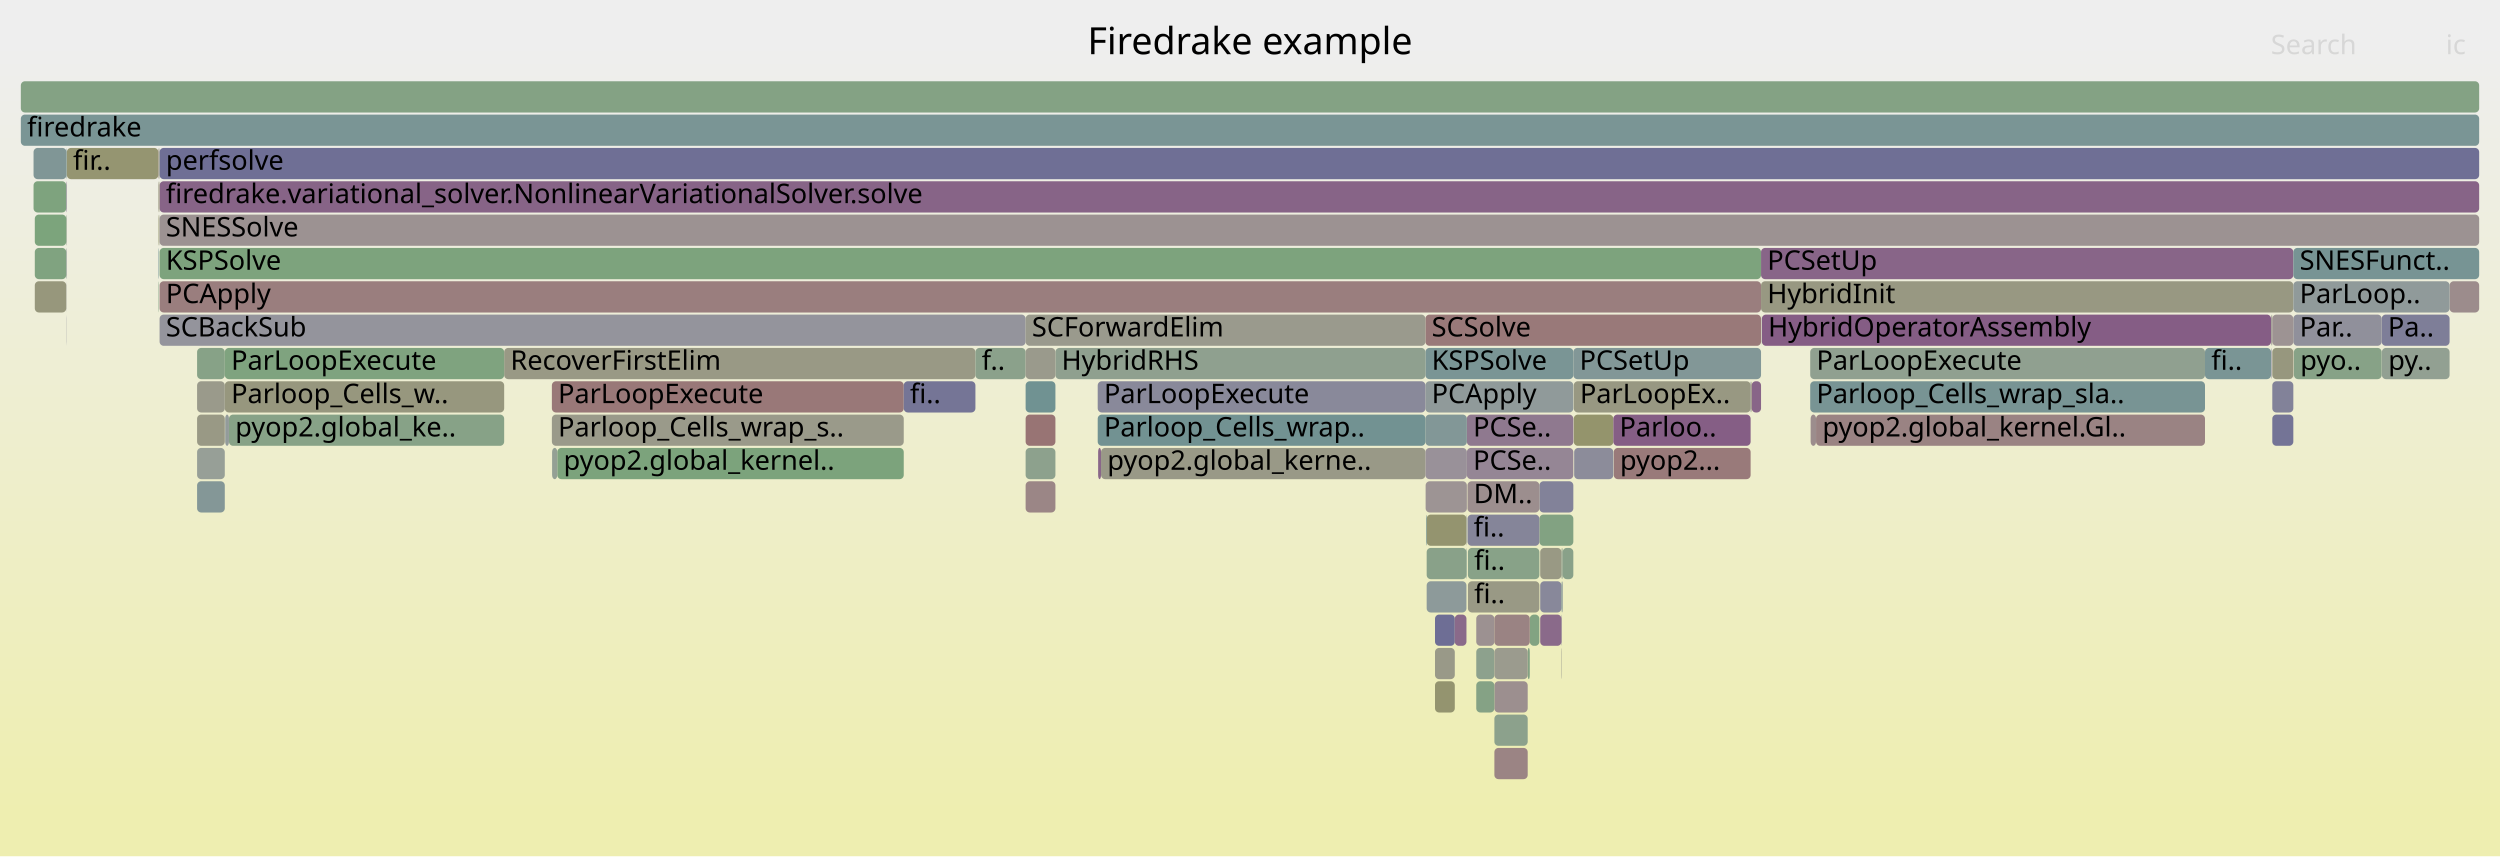
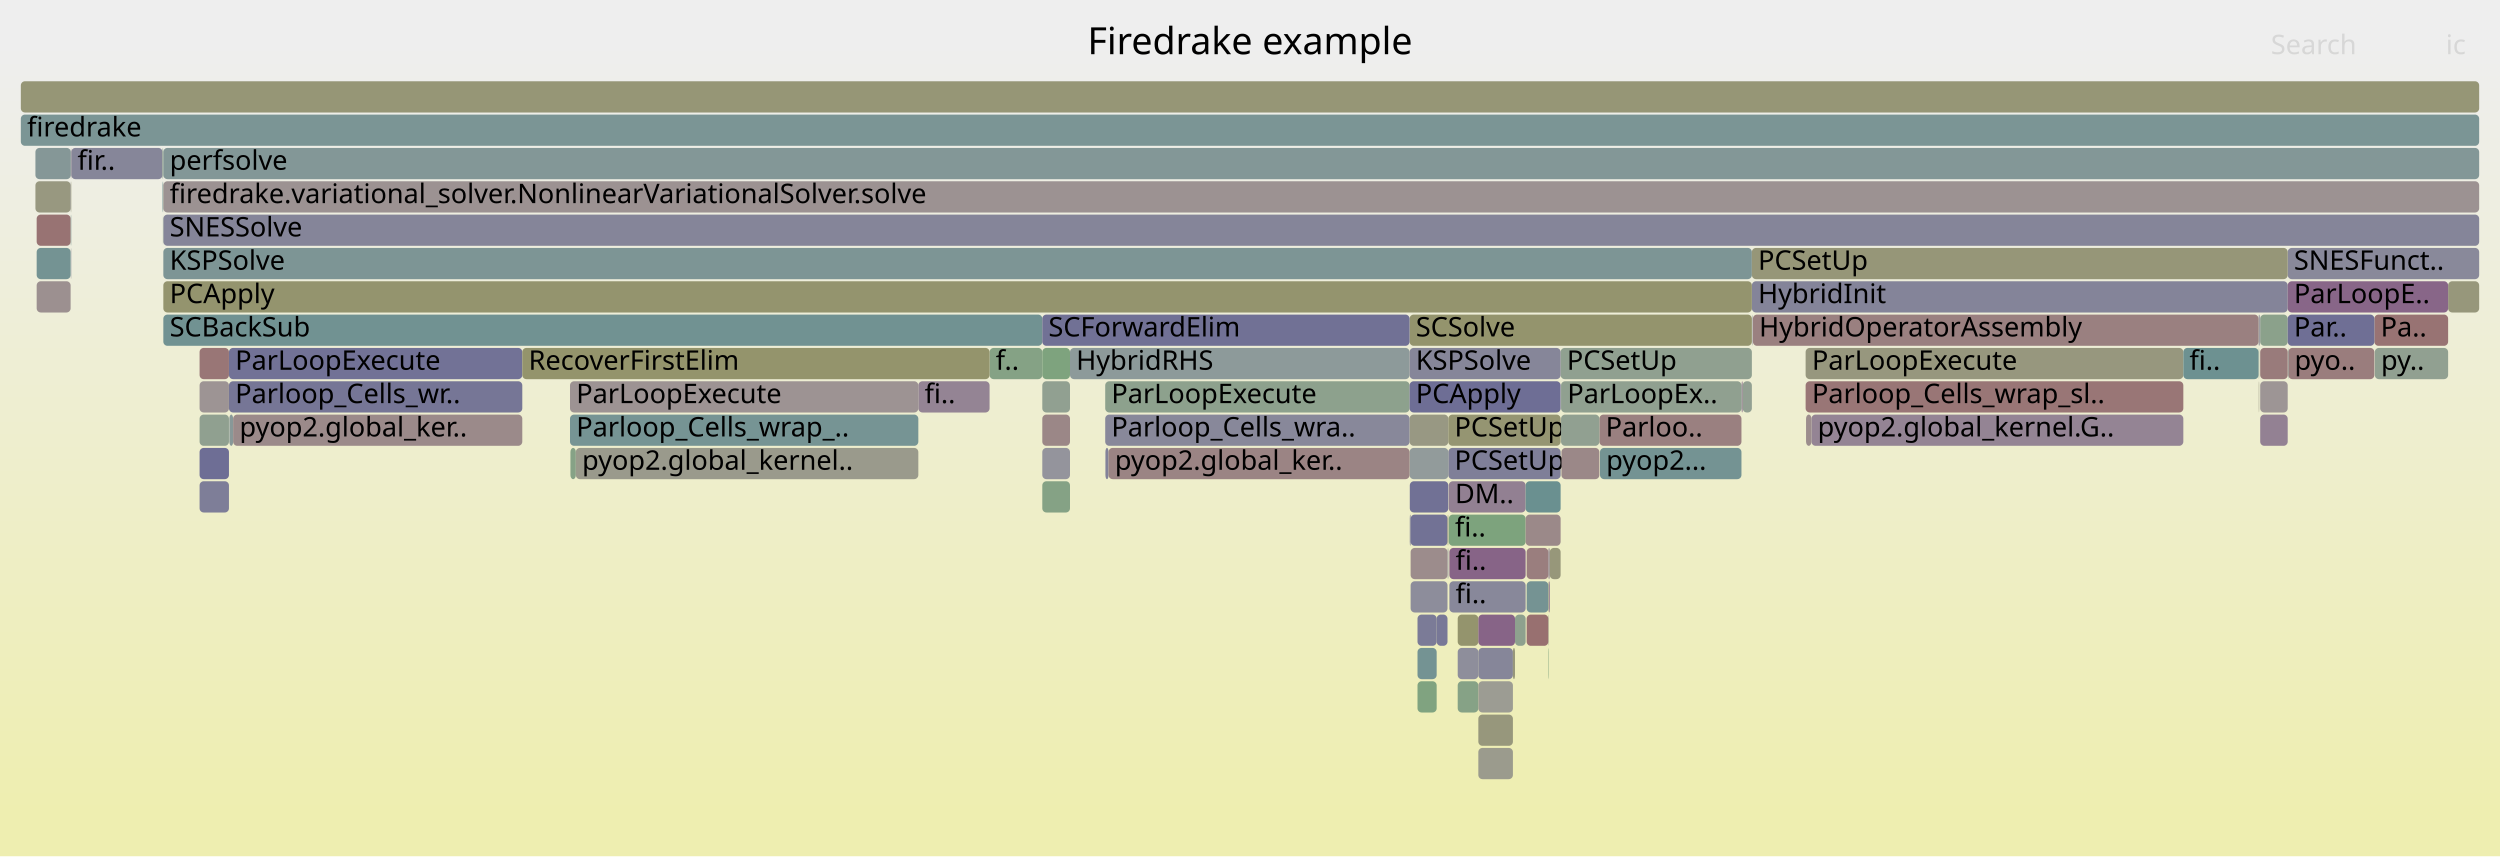
<svg xmlns="http://www.w3.org/2000/svg" version="1.1" width="1200" height="411" viewBox="0 0 1200 411">
  <defs>
    <linearGradient id="background" y1="0" y2="1" x1="0" x2="0">
      <stop stop-color="#eeeeee" offset="5%" />
      <stop stop-color="#eeeeb0" offset="95%" />
    </linearGradient>
  </defs>
  <style type="text/css">
	text { font-family:Verdana; font-size:13px; fill:rgb(0,0,0); }
	#search, #ignorecase { opacity:0.1; cursor:pointer; }
	#search:hover, #search.show, #ignorecase:hover, #ignorecase.show { opacity:1; }
	#subtitle { text-anchor:middle; font-color:rgb(160,160,160); }
	#title { text-anchor:middle; font-size:18px}
	#unzoom { cursor:pointer; }
	#frames &gt; *:hover { stroke:black; stroke-width:0.5; cursor:pointer; }
	.hide { display:none; }
	.parent { opacity:0.5; }
</style>
  <rect x="0.0" y="0" width="1200.0" height="411.0" fill="url(#background)" />
  <text id="title" x="600.00" y="26">Firedrake example</text>
  <text id="details" x="10.00" y="393"> </text>
  <text id="unzoom" x="10.00" y="26" class="hide">Reset Zoom</text>
  <text id="search" x="1090.00" y="26">Search</text>
  <text id="ignorecase" x="1174.00" y="26">ic</text>
  <text id="matched" x="1090.00" y="393"> </text>
  <g id="frames">
    <g>
-       <rect x="242.0" y="167" width="226.2" height="15.0" fill="rgb(152.821,152.821,132.902)" rx="2" ry="2" />
-       <text x="245.02" y="177.5">RecoverFirstElim</text>
-     </g>
-     <g>
-       <rect x="1143.2" y="151" width="32.6" height="15.0" fill="rgb(125.651,125.651,151.739)" rx="2" ry="2" />
-       <text x="1146.19" y="161.5">Pa..</text>
-     </g>
-     <g>
-       <rect x="94.6" y="199" width="13.3" height="15.0" fill="rgb(152.927,152.927,133.415)" rx="2" ry="2" />
-       <text x="97.61" y="209.5" />
-     </g>
-     <g>
-       <rect x="704.6" y="279" width="34.3" height="15.0" fill="rgb(152.85,152.85,133.04)" rx="2" ry="2" />
-       <text x="707.60" y="289.5">fi..</text>
-     </g>
-     <g>
-       <rect x="755.4" y="199" width="19.0" height="15.0" fill="rgb(147.773,147.773,108.437)" rx="2" ry="2" />
-       <text x="758.37" y="209.5" />
-     </g>
-     <g>
-       <rect x="704.1" y="199" width="51.1" height="15.0" fill="rgb(143.399,120.585,143.399)" rx="2" ry="2" />
-       <text x="707.10" y="209.5">PCSe..</text>
-     </g>
-     <g>
-       <rect x="76.0" y="103" width="0.2" height="15.0" fill="rgb(147.642,147.642,107.803)" rx="2" ry="2" />
-       <text x="79.03" y="113.5" />
-     </g>
-     <g>
-       <rect x="76.6" y="87" width="1113.4" height="15.0" fill="rgb(135.362,99.989,135.362)" rx="2" ry="2" />
-       <text x="79.62" y="97.5">firedrake.variational_solver.NonlinearVariationalSolver.solve</text>
-     </g>
-     <g>
-       <rect x="684.2" y="167" width="71.0" height="15.0" fill="rgb(122.193,148.717,148.717)" rx="2" ry="2" />
-       <text x="687.20" y="177.5">KSPSolve</text>
-     </g>
-     <g>
-       <rect x="16.7" y="119" width="15.1" height="15.0" fill="rgb(128.456,162.809,128.456)" rx="2" ry="2" />
-       <text x="19.67" y="129.5" />
-     </g>
-     <g>
-       <rect x="1090.2" y="151" width="0.2" height="15.0" fill="rgb(120.134,120.134,150.671)" rx="2" ry="2" />
-       <text x="1093.21" y="161.5" />
-     </g>
-     <g>
-       <rect x="528.5" y="215" width="155.7" height="15.0" fill="rgb(153.302,153.302,135.234)" rx="2" ry="2" />
-       <text x="531.51" y="225.5">pyop2.global_kerne..</text>
-     </g>
-     <g>
-       <rect x="749.7" y="279" width="0.4" height="15.0" fill="rgb(139.371,153.17,153.17)" rx="2" ry="2" />
-       <text x="752.73" y="289.5" />
-     </g>
-     <g>
-       <rect x="717.3" y="343" width="16.0" height="15.0" fill="rgb(140.421,160.862,140.421)" rx="2" ry="2" />
-       <text x="720.31" y="353.5" />
-     </g>
-     <g>
-       <rect x="76.0" y="135" width="0.2" height="15.0" fill="rgb(131.273,162.351,131.273)" rx="2" ry="2" />
-       <text x="79.03" y="145.5" />
-     </g>
-     <g>
-       <rect x="1175.8" y="135" width="14.2" height="15.0" fill="rgb(155.622,139.765,139.765)" rx="2" ry="2" />
-       <text x="1178.81" y="145.5" />
-     </g>
-     <g>
-       <rect x="733.3" y="311" width="1.0" height="15.0" fill="rgb(130.662,162.45,130.662)" rx="2" ry="2" />
-       <text x="736.33" y="321.5" />
-     </g>
-     <g>
-       <rect x="684.2" y="183" width="71.0" height="15.0" fill="rgb(143.875,154.338,154.338)" rx="2" ry="2" />
-       <text x="687.20" y="193.5">PCApply</text>
-     </g>
-     <g>
-       <rect x="871.7" y="199" width="186.7" height="15.0" fill="rgb(154.486,131.056,131.056)" rx="2" ry="2" />
-       <text x="874.74" y="209.5">pyop2.global_kernel.Gl..</text>
-     </g>
-     <g>
-       <rect x="76.6" y="71" width="1113.4" height="15.0" fill="rgb(111.317,111.317,148.965)" rx="2" ry="2" />
-       <text x="79.62" y="81.5">perfsolve</text>
-     </g>
-     <g>
-       <rect x="492.3" y="183" width="14.3" height="15.0" fill="rgb(111.511,145.947,145.947)" rx="2" ry="2" />
-       <text x="495.32" y="193.5" />
-     </g>
-     <g>
-       <rect x="264.9" y="199" width="168.9" height="15.0" fill="rgb(153.838,153.838,137.831)" rx="2" ry="2" />
-       <text x="267.88" y="209.5">Parloop_Cells_wrap_s..</text>
-     </g>
-     <g>
-       <rect x="684.8" y="247" width="19.1" height="15.0" fill="rgb(148.393,148.393,111.441)" rx="2" ry="2" />
-       <text x="687.78" y="257.5" />
-     </g>
-     <g>
-       <rect x="774.6" y="215" width="65.7" height="15.0" fill="rgb(153.243,121.532,121.532)" rx="2" ry="2" />
-       <text x="777.58" y="225.5">pyop2...</text>
-     </g>
-     <g>
-       <rect x="739.3" y="279" width="10.2" height="15.0" fill="rgb(136.36,136.36,153.812)" rx="2" ry="2" />
-       <text x="742.34" y="289.5" />
-     </g>
-     <g>
-       <rect x="703.9" y="247" width="0.2" height="15.0" fill="rgb(145.176,154.675,154.675)" rx="2" ry="2" />
-       <text x="706.92" y="257.5" />
-     </g>
-     <g>
-       <rect x="31.8" y="119" width="0.1" height="15.0" fill="rgb(149.758,149.758,118.058)" rx="2" ry="2" />
-       <text x="34.78" y="129.5" />
-     </g>
-     <g>
-       <rect x="738.9" y="247" width="16.3" height="15.0" fill="rgb(130.423,162.489,130.423)" rx="2" ry="2" />
-       <text x="741.87" y="257.5" />
-     </g>
-     <g>
-       <rect x="688.8" y="295" width="9.5" height="15.0" fill="rgb(110.071,110.071,148.723)" rx="2" ry="2" />
-       <text x="691.77" y="305.5" />
-     </g>
-     <g>
-       <rect x="845.6" y="151" width="0.1" height="15.0" fill="rgb(137.369,161.359,137.369)" rx="2" ry="2" />
-       <text x="848.57" y="161.5" />
-     </g>
-     <g>
-       <rect x="739.3" y="263" width="10.2" height="15.0" fill="rgb(152.735,152.735,132.485)" rx="2" ry="2" />
-       <text x="742.34" y="273.5" />
-     </g>
-     <g>
-       <rect x="506.6" y="167" width="177.6" height="15.0" fill="rgb(143.47,160.365,143.47)" rx="2" ry="2" />
-       <text x="509.56" y="177.5">HybridRHS</text>
-     </g>
-     <g>
-       <rect x="492.3" y="215" width="14.3" height="15.0" fill="rgb(141.027,160.763,141.027)" rx="2" ry="2" />
-       <text x="495.32" y="225.5" />
-     </g>
-     <g>
-       <rect x="688.8" y="327" width="9.5" height="15.0" fill="rgb(148.251,148.251,110.754)" rx="2" ry="2" />
-       <text x="691.77" y="337.5" />
-     </g>
-     <g>
-       <rect x="1090.7" y="183" width="10.1" height="15.0" fill="rgb(130.191,130.191,152.618)" rx="2" ry="2" />
-       <text x="1093.73" y="193.5" />
-     </g>
-     <g>
-       <rect x="698.3" y="295" width="5.6" height="15.0" fill="rgb(137.771,106.164,137.771)" rx="2" ry="2" />
-       <text x="701.29" y="305.5" />
-     </g>
-     <g>
-       <rect x="76.6" y="151" width="415.7" height="15.0" fill="rgb(148.024,148.024,156.069)" rx="2" ry="2" />
-       <text x="79.62" y="161.5">SCBackSub</text>
-     </g>
-     <g>
-       <rect x="845.3" y="119" width="255.5" height="15.0" fill="rgb(135.622,100.657,135.622)" rx="2" ry="2" />
-       <text x="848.30" y="129.5">PCSetUp</text>
-     </g>
-     <g>
-       <rect x="109.9" y="199" width="132.1" height="15.0" fill="rgb(135.347,161.688,135.347)" rx="2" ry="2" />
-       <text x="112.91" y="209.5">pyop2.global_ke..</text>
-     </g>
-     <g>
-       <rect x="107.9" y="183" width="134.1" height="15.0" fill="rgb(151.498,151.498,126.489)" rx="2" ry="2" />
-       <text x="110.95" y="193.5">Parloop_Cells_w..</text>
-     </g>
-     <g>
-       <rect x="31.8" y="135" width="0.1" height="15.0" fill="rgb(144.473,144.473,155.382)" rx="2" ry="2" />
-       <text x="34.78" y="145.5" />
-     </g>
-     <g>
-       <rect x="1090.2" y="167" width="0.2" height="15.0" fill="rgb(108.432,108.432,148.406)" rx="2" ry="2" />
-       <text x="1093.21" y="177.5" />
-     </g>
-     <g>
-       <rect x="76.2" y="71" width="0.3" height="15.0" fill="rgb(150.102,150.102,119.725)" rx="2" ry="2" />
-       <text x="79.18" y="81.5" />
-     </g>
-     <g>
-       <rect x="684.2" y="199" width="19.9" height="15.0" fill="rgb(129.997,150.74,150.74)" rx="2" ry="2" />
-       <text x="687.20" y="209.5" />
-     </g>
-     <g>
-       <rect x="1090.7" y="199" width="10.1" height="15.0" fill="rgb(116.128,116.128,149.896)" rx="2" ry="2" />
-       <text x="1093.73" y="209.5" />
-     </g>
-     <g>
-       <rect x="749.5" y="311" width="0.2" height="15.0" fill="rgb(154.775,154.775,142.37)" rx="2" ry="2" />
-       <text x="752.54" y="321.5" />
-     </g>
-     <g>
-       <rect x="749.5" y="279" width="0.2" height="15.0" fill="rgb(119.337,147.976,147.976)" rx="2" ry="2" />
-       <text x="752.54" y="289.5" />
-     </g>
-     <g>
-       <rect x="717.3" y="327" width="16.0" height="15.0" fill="rgb(156.084,143.312,143.312)" rx="2" ry="2" />
-       <text x="720.31" y="337.5" />
-     </g>
-     <g>
-       <rect x="94.6" y="183" width="13.3" height="15.0" fill="rgb(154.125,154.125,139.219)" rx="2" ry="2" />
-       <text x="97.61" y="193.5" />
-     </g>
-     <g>
-       <rect x="31.9" y="87" width="0.2" height="15.0" fill="rgb(141.09,114.668,141.09)" rx="2" ry="2" />
-       <text x="34.90" y="97.5" />
-     </g>
-     <g>
-       <rect x="76.5" y="71" width="0.1" height="15.0" fill="rgb(126.279,149.776,149.776)" rx="2" ry="2" />
-       <text x="79.48" y="81.5" />
-     </g>
-     <g>
-       <rect x="76.6" y="103" width="1113.4" height="15.0" fill="rgb(156.464,146.224,146.224)" rx="2" ry="2" />
-       <text x="79.62" y="113.5">SNESSolve</text>
-     </g>
-     <g>
-       <rect x="684.2" y="151" width="161.1" height="15.0" fill="rgb(153.218,121.336,121.336)" rx="2" ry="2" />
-       <text x="687.20" y="161.5">SCSolve</text>
-     </g>
-     <g>
-       <rect x="264.9" y="183" width="168.9" height="15.0" fill="rgb(153.038,119.956,119.956)" rx="2" ry="2" />
-       <text x="267.88" y="193.5">ParLoopExecute</text>
-     </g>
-     <g>
-       <rect x="76.6" y="119" width="768.7" height="15.0" fill="rgb(125.006,163.371,125.006)" rx="2" ry="2" />
-       <text x="79.62" y="129.5">KSPSolve</text>
-     </g>
-     <g>
-       <rect x="1090.7" y="167" width="10.1" height="15.0" fill="rgb(151.495,151.495,126.477)" rx="2" ry="2" />
-       <text x="1093.73" y="177.5" />
-     </g>
-     <g>
-       <rect x="1100.8" y="119" width="89.2" height="15.0" fill="rgb(119.083,147.91,147.91)" rx="2" ry="2" />
-       <text x="1103.83" y="129.5">SNESFunct..</text>
-     </g>
-     <g>
-       <rect x="708.6" y="311" width="8.7" height="15.0" fill="rgb(140.57,160.837,140.57)" rx="2" ry="2" />
-       <text x="711.57" y="321.5" />
-     </g>
-     <g>
-       <rect x="31.9" y="71" width="0.2" height="15.0" fill="rgb(111.734,146.005,146.005)" rx="2" ry="2" />
-       <text x="34.90" y="81.5" />
-     </g>
-     <g>
-       <rect x="1090.1" y="151" width="0.1" height="15.0" fill="rgb(141.308,115.226,141.308)" rx="2" ry="2" />
-       <text x="1093.09" y="161.5" />
-     </g>
-     <g>
-       <rect x="1100.8" y="151" width="42.4" height="15.0" fill="rgb(143.656,143.656,155.224)" rx="2" ry="2" />
-       <text x="1103.83" y="161.5">Par..</text>
-     </g>
-     <g>
-       <rect x="76.0" y="71" width="0.2" height="15.0" fill="rgb(154.874,134.032,134.032)" rx="2" ry="2" />
-       <text x="79.03" y="81.5" />
-     </g>
-     <g>
-       <rect x="708.6" y="295" width="8.7" height="15.0" fill="rgb(156.252,144.6,144.6)" rx="2" ry="2" />
-       <text x="711.57" y="305.5" />
-     </g>
-     <g>
-       <rect x="31.8" y="103" width="0.1" height="15.0" fill="rgb(155.702,140.382,140.382)" rx="2" ry="2" />
-       <text x="34.78" y="113.5" />
-     </g>
-     <g>
-       <rect x="1101.0" y="167" width="0.1" height="15.0" fill="rgb(151.387,151.387,125.95)" rx="2" ry="2" />
-       <text x="1103.97" y="177.5" />
-     </g>
-     <g>
-       <rect x="755.6" y="215" width="18.8" height="15.0" fill="rgb(139.674,139.674,154.453)" rx="2" ry="2" />
-       <text x="758.58" y="225.5" />
-     </g>
-     <g>
-       <rect x="492.3" y="199" width="14.3" height="15.0" fill="rgb(152.497,115.808,115.808)" rx="2" ry="2" />
-       <text x="495.32" y="209.5" />
-     </g>
-     <g>
-       <rect x="76.0" y="119" width="0.2" height="15.0" fill="rgb(104.175,144.045,144.045)" rx="2" ry="2" />
-       <text x="79.03" y="129.5" />
-     </g>
-     <g>
-       <rect x="717.3" y="311" width="16.0" height="15.0" fill="rgb(154.778,154.778,142.387)" rx="2" ry="2" />
-       <text x="720.31" y="321.5" />
-     </g>
-     <g>
-       <rect x="1101.1" y="167" width="42.1" height="15.0" fill="rgb(134.847,161.769,134.847)" rx="2" ry="2" />
-       <text x="1104.10" y="177.5">pyo..</text>
-     </g>
-     <g>
-       <rect x="468.2" y="167" width="24.1" height="15.0" fill="rgb(138.525,161.17,138.525)" rx="2" ry="2" />
-       <text x="471.23" y="177.5">f..</text>
-     </g>
-     <g>
-       <rect x="684.5" y="247" width="0.3" height="15.0" fill="rgb(111.679,145.991,145.991)" rx="2" ry="2" />
-       <text x="687.46" y="257.5" />
-     </g>
-     <g>
-       <rect x="738.9" y="231" width="16.3" height="15.0" fill="rgb(130.118,130.118,152.604)" rx="2" ry="2" />
-       <text x="741.87" y="241.5" />
-     </g>
-     <g>
-       <rect x="16.1" y="71" width="15.8" height="15.0" fill="rgb(128.035,150.231,150.231)" rx="2" ry="2" />
-       <text x="19.06" y="81.5" />
-     </g>
-     <g>
-       <rect x="433.8" y="183" width="34.4" height="15.0" fill="rgb(116.544,116.544,149.976)" rx="2" ry="2" />
-       <text x="436.78" y="193.5">fi..</text>
-     </g>
-     <g>
-       <rect x="94.6" y="167" width="13.3" height="15.0" fill="rgb(135.319,161.692,135.319)" rx="2" ry="2" />
-       <text x="97.61" y="177.5" />
-     </g>
-     <g>
-       <rect x="840.3" y="183" width="0.2" height="15.0" fill="rgb(109.943,109.943,148.699)" rx="2" ry="2" />
-       <text x="843.31" y="193.5" />
-     </g>
-     <g>
-       <rect x="31.8" y="87" width="0.1" height="15.0" fill="rgb(115.659,115.659,149.805)" rx="2" ry="2" />
-       <text x="34.78" y="97.5" />
-     </g>
-     <g>
-       <rect x="750.1" y="263" width="5.1" height="15.0" fill="rgb(136.584,161.486,136.584)" rx="2" ry="2" />
-       <text x="753.09" y="273.5" />
-     </g>
-     <g>
-       <rect x="16.1" y="87" width="15.7" height="15.0" fill="rgb(126.267,163.166,126.267)" rx="2" ry="2" />
-       <text x="19.06" y="97.5" />
-     </g>
-     <g>
-       <rect x="1058.4" y="167" width="31.7" height="15.0" fill="rgb(122.286,148.741,148.741)" rx="2" ry="2" />
-       <text x="1061.44" y="177.5">fi..</text>
-     </g>
-     <g>
-       <rect x="869.1" y="199" width="2.6" height="15.0" fill="rgb(155.801,141.142,141.142)" rx="2" ry="2" />
-       <text x="872.11" y="209.5" />
-     </g>
-     <g>
-       <rect x="107.9" y="167" width="134.1" height="15.0" fill="rgb(126.987,163.049,126.987)" rx="2" ry="2" />
-       <text x="110.95" y="177.5">ParLoopExecute</text>
-     </g>
-     <g>
-       <rect x="526.9" y="183" width="157.3" height="15.0" fill="rgb(137.291,137.291,153.992)" rx="2" ry="2" />
-       <text x="529.91" y="193.5">ParLoopExecute</text>
-     </g>
-     <g>
-       <rect x="684.2" y="215" width="19.9" height="15.0" fill="rgb(152.734,144.507,152.734)" rx="2" ry="2" />
-       <text x="687.20" y="225.5" />
-     </g>
-     <g>
-       <rect x="94.6" y="215" width="13.3" height="15.0" fill="rgb(151.083,159.126,151.083)" rx="2" ry="2" />
-       <text x="97.61" y="225.5" />
-     </g>
-     <g>
-       <rect x="704.4" y="247" width="34.5" height="15.0" fill="rgb(132.777,132.777,153.118)" rx="2" ry="2" />
-       <text x="707.36" y="257.5">fi..</text>
-     </g>
-     <g>
-       <rect x="774.4" y="199" width="65.9" height="15.0" fill="rgb(132.927,93.751,132.927)" rx="2" ry="2" />
-       <text x="777.36" y="209.5">Parloo..</text>
-     </g>
-     <g>
-       <rect x="492.3" y="151" width="191.9" height="15.0" fill="rgb(154.454,154.454,140.814)" rx="2" ry="2" />
-       <text x="495.32" y="161.5">SCForwardElim</text>
-     </g>
-     <g>
-       <rect x="267.5" y="215" width="166.3" height="15.0" fill="rgb(124.329,163.481,124.329)" rx="2" ry="2" />
-       <text x="270.51" y="225.5">pyop2.global_kernel..</text>
-     </g>
-     <g>
-       <rect x="31.8" y="151" width="0.1" height="15.0" fill="rgb(141.261,141.261,154.76)" rx="2" ry="2" />
-       <text x="34.78" y="161.5" />
-     </g>
-     <g>
-       <rect x="755.2" y="167" width="90.1" height="15.0" fill="rgb(130.181,150.788,150.788)" rx="2" ry="2" />
-       <text x="758.20" y="177.5">PCSetUp</text>
-     </g>
-     <g>
-       <rect x="16.7" y="135" width="15.1" height="15.0" fill="rgb(151.035,151.035,124.248)" rx="2" ry="2" />
-       <text x="19.67" y="145.5" />
-     </g>
-     <g>
-       <rect x="32.1" y="71" width="43.9" height="15.0" fill="rgb(148.751,148.751,113.179)" rx="2" ry="2" />
-       <text x="35.07" y="81.5">fir..</text>
-     </g>
-     <g>
-       <rect x="265.0" y="215" width="2.5" height="15.0" fill="rgb(147.913,159.642,147.913)" rx="2" ry="2" />
-       <text x="268.04" y="225.5" />
-     </g>
-     <g>
-       <rect x="734.3" y="295" width="4.6" height="15.0" fill="rgb(130.232,162.52,130.232)" rx="2" ry="2" />
-       <text x="737.29" y="305.5" />
-     </g>
-     <g>
-       <rect x="704.1" y="215" width="51.1" height="15.0" fill="rgb(148.688,134.137,148.688)" rx="2" ry="2" />
-       <text x="707.10" y="225.5">PCSe..</text>
-     </g>
-     <g>
-       <rect x="749.5" y="295" width="0.2" height="15.0" fill="rgb(125.651,125.651,151.739)" rx="2" ry="2" />
-       <text x="752.54" y="305.5" />
-     </g>
-     <g>
-       <rect x="704.4" y="231" width="34.5" height="15.0" fill="rgb(155.958,142.344,142.344)" rx="2" ry="2" />
-       <text x="707.36" y="241.5">DM..</text>
-     </g>
-     <g>
-       <rect x="688.8" y="311" width="9.5" height="15.0" fill="rgb(153.478,153.478,136.087)" rx="2" ry="2" />
-       <text x="691.77" y="321.5" />
-     </g>
-     <g>
-       <rect x="708.6" y="327" width="8.7" height="15.0" fill="rgb(133.17,162.042,133.17)" rx="2" ry="2" />
-       <text x="711.57" y="337.5" />
-     </g>
-     <g>
-       <rect x="76.3" y="103" width="0.2" height="15.0" fill="rgb(153.532,153.532,136.345)" rx="2" ry="2" />
-       <text x="79.33" y="113.5" />
-     </g>
-     <g>
-       <rect x="527.1" y="215" width="1.4" height="15.0" fill="rgb(136.659,103.314,136.659)" rx="2" ry="2" />
-       <text x="530.07" y="225.5" />
-     </g>
-     <g>
-       <rect x="76.6" y="135" width="768.7" height="15.0" fill="rgb(153.79,125.726,125.726)" rx="2" ry="2" />
-       <text x="79.62" y="145.5">PCApply</text>
-     </g>
-     <g>
-       <rect x="703.9" y="263" width="0.2" height="15.0" fill="rgb(108.199,145.089,145.089)" rx="2" ry="2" />
-       <text x="706.92" y="273.5" />
-     </g>
-     <g>
-       <rect x="845.3" y="135" width="255.5" height="15.0" fill="rgb(152.203,152.203,129.907)" rx="2" ry="2" />
-       <text x="848.30" y="145.5">HybridInit</text>
-     </g>
-     <g>
-       <rect x="16.7" y="103" width="15.1" height="15.0" fill="rgb(124.186,163.505,124.186)" rx="2" ry="2" />
-       <text x="19.67" y="113.5" />
-     </g>
-     <g>
-       <rect x="755.4" y="183" width="84.9" height="15.0" fill="rgb(152.253,152.253,130.148)" rx="2" ry="2" />
-       <text x="758.37" y="193.5">ParLoopEx..</text>
-     </g>
-     <g>
-       <rect x="94.6" y="231" width="13.3" height="15.0" fill="rgb(132.4,151.363,151.363)" rx="2" ry="2" />
-       <text x="97.61" y="241.5" />
-     </g>
-     <g>
-       <rect x="717.3" y="359" width="16.0" height="15.0" fill="rgb(154.636,132.206,132.206)" rx="2" ry="2" />
-       <text x="720.31" y="369.5" />
-     </g>
-     <g>
-       <rect x="76.3" y="87" width="0.2" height="15.0" fill="rgb(148.973,148.973,114.256)" rx="2" ry="2" />
-       <text x="79.33" y="97.5" />
-     </g>
-     <g>
-       <rect x="10.0" y="55" width="1180.0" height="15.0" fill="rgb(121.742,148.6,148.6)" rx="2" ry="2" />
+       <rect x="1084.2" y="183" width="0.2" height="15.0" fill="rgb(152.43,152.43,131.009)" rx="2" ry="2" />
+       <text x="1087.23" y="193.5" />
+     </g>
+     <g>
+       <rect x="78.4" y="71" width="1111.6" height="15.0" fill="rgb(131.198,151.051,151.051)" rx="2" ry="2" />
+       <text x="81.44" y="81.5">perfsolve</text>
+     </g>
+     <g>
+       <rect x="869.5" y="199" width="178.5" height="15.0" fill="rgb(147.943,132.228,147.943)" rx="2" ry="2" />
+       <text x="872.46" y="209.5">pyop2.global_kernel.G..</text>
+     </g>
+     <g>
+       <rect x="78.3" y="71" width="0.1" height="15.0" fill="rgb(142.059,160.595,142.059)" rx="2" ry="2" />
+       <text x="81.32" y="81.5" />
+     </g>
+     <g>
+       <rect x="440.8" y="183" width="34.2" height="15.0" fill="rgb(147.671,131.532,147.671)" rx="2" ry="2" />
+       <text x="443.80" y="193.5">fi..</text>
+     </g>
+     <g>
+       <rect x="677.1" y="263" width="17.7" height="15.0" fill="rgb(155.624,139.788,139.788)" rx="2" ry="2" />
+       <text x="680.10" y="273.5" />
+     </g>
+     <g>
+       <rect x="1098.4" y="167" width="41.3" height="15.0" fill="rgb(153.646,124.62,124.62)" rx="2" ry="2" />
+       <text x="1101.36" y="177.5">pyo..</text>
+     </g>
+     <g>
+       <rect x="695.4" y="247" width="36.9" height="15.0" fill="rgb(125.395,163.308,125.395)" rx="2" ry="2" />
+       <text x="698.39" y="257.5">fi..</text>
+     </g>
+     <g>
+       <rect x="699.7" y="327" width="9.9" height="15.0" fill="rgb(133.916,161.921,133.916)" rx="2" ry="2" />
+       <text x="702.75" y="337.5" />
+     </g>
+     <g>
+       <rect x="530.5" y="183" width="146.1" height="15.0" fill="rgb(141.014,160.765,141.014)" rx="2" ry="2" />
+       <text x="533.46" y="193.5">ParLoopExecute</text>
+     </g>
+     <g>
+       <rect x="695.2" y="215" width="53.9" height="15.0" fill="rgb(126.85,126.85,151.971)" rx="2" ry="2" />
+       <text x="698.16" y="225.5">PCSetUp</text>
+     </g>
+     <g>
+       <rect x="676.6" y="151" width="164.3" height="15.0" fill="rgb(147.971,147.971,109.396)" rx="2" ry="2" />
+       <text x="679.60" y="161.5">SCSolve</text>
+     </g>
+     <g>
+       <rect x="34.2" y="71" width="43.8" height="15.0" fill="rgb(133.71,133.71,153.299)" rx="2" ry="2" />
+       <text x="37.20" y="81.5">fir..</text>
+     </g>
+     <g>
+       <rect x="866.7" y="183" width="181.3" height="15.0" fill="rgb(152.841,118.445,118.445)" rx="2" ry="2" />
+       <text x="869.74" y="193.5">Parloop_Cells_wrap_sl..</text>
+     </g>
+     <g>
+       <rect x="530.6" y="215" width="1.5" height="15.0" fill="rgb(129.605,129.605,152.504)" rx="2" ry="2" />
+       <text x="533.62" y="225.5" />
+     </g>
+     <g>
+       <rect x="841.2" y="151" width="0.2" height="15.0" fill="rgb(133.685,133.685,153.294)" rx="2" ry="2" />
+       <text x="844.23" y="161.5" />
+     </g>
+     <g>
+       <rect x="78.4" y="103" width="1111.6" height="15.0" fill="rgb(133.192,133.192,153.198)" rx="2" ry="2" />
+       <text x="81.44" y="113.5">SNESSolve</text>
+     </g>
+     <g>
+       <rect x="732.8" y="295" width="10.4" height="15.0" fill="rgb(152.024,112.184,112.184)" rx="2" ry="2" />
+       <text x="735.80" y="305.5" />
+     </g>
+     <g>
+       <rect x="1084.1" y="151" width="0.1" height="15.0" fill="rgb(133.542,161.982,133.542)" rx="2" ry="2" />
+       <text x="1087.10" y="161.5" />
+     </g>
+     <g>
+       <rect x="709.6" y="343" width="16.6" height="15.0" fill="rgb(151.034,151.034,124.239)" rx="2" ry="2" />
+       <text x="712.61" y="353.5" />
+     </g>
+     <g>
+       <rect x="273.8" y="215" width="2.6" height="15.0" fill="rgb(134.087,161.893,134.087)" rx="2" ry="2" />
+       <text x="276.77" y="225.5" />
+     </g>
+     <g>
+       <rect x="676.7" y="247" width="0.4" height="15.0" fill="rgb(124.105,124.105,151.44)" rx="2" ry="2" />
+       <text x="679.73" y="257.5" />
+     </g>
+     <g>
+       <rect x="513.6" y="167" width="163.0" height="15.0" fill="rgb(140.832,153.549,153.549)" rx="2" ry="2" />
+       <text x="516.58" y="177.5">HybridRHS</text>
+     </g>
+     <g>
+       <rect x="709.6" y="311" width="16.6" height="15.0" fill="rgb(133.908,133.908,153.337)" rx="2" ry="2" />
+       <text x="712.61" y="321.5" />
+     </g>
+     <g>
+       <rect x="1084.9" y="151" width="13.2" height="15.0" fill="rgb(138.802,161.125,138.802)" rx="2" ry="2" />
+       <text x="1087.89" y="161.5" />
+     </g>
+     <g>
+       <rect x="475.0" y="167" width="25.3" height="15.0" fill="rgb(133.334,162.015,133.334)" rx="2" ry="2" />
+       <text x="477.95" y="177.5">f..</text>
+     </g>
+     <g>
+       <rect x="95.8" y="231" width="14.1" height="15.0" fill="rgb(125.748,125.748,151.758)" rx="2" ry="2" />
+       <text x="98.77" y="241.5" />
+     </g>
+     <g>
+       <rect x="676.6" y="183" width="72.5" height="15.0" fill="rgb(109.952,109.952,148.7)" rx="2" ry="2" />
+       <text x="679.60" y="193.5">PCApply</text>
+     </g>
+     <g>
+       <rect x="726.2" y="311" width="1.0" height="15.0" fill="rgb(150.641,150.641,122.338)" rx="2" ry="2" />
+       <text x="729.22" y="321.5" />
+     </g>
+     <g>
+       <rect x="1084.2" y="151" width="0.2" height="15.0" fill="rgb(122.424,122.424,151.114)" rx="2" ry="2" />
+       <text x="1087.23" y="161.5" />
+     </g>
+     <g>
+       <rect x="677.1" y="247" width="17.7" height="15.0" fill="rgb(113.726,113.726,149.431)" rx="2" ry="2" />
+       <text x="680.10" y="257.5" />
+     </g>
+     <g>
+       <rect x="109.9" y="167" width="140.8" height="15.0" fill="rgb(114.349,114.349,149.551)" rx="2" ry="2" />
+       <text x="112.90" y="177.5">ParLoopExecute</text>
+     </g>
+     <g>
+       <rect x="695.7" y="263" width="36.6" height="15.0" fill="rgb(135.301,99.835,135.301)" rx="2" ry="2" />
+       <text x="698.67" y="273.5">fi..</text>
+     </g>
+     <g>
+       <rect x="749.3" y="183" width="86.6" height="15.0" fill="rgb(143.846,160.304,143.846)" rx="2" ry="2" />
+       <text x="752.32" y="193.5">ParLoopEx..</text>
+     </g>
+     <g>
+       <rect x="694.8" y="247" width="0.1" height="15.0" fill="rgb(147.606,147.606,107.627)" rx="2" ry="2" />
+       <text x="697.82" y="257.5" />
+     </g>
+     <g>
+       <rect x="1084.9" y="199" width="13.2" height="15.0" fill="rgb(146.618,128.835,146.618)" rx="2" ry="2" />
+       <text x="1087.89" y="209.5" />
+     </g>
+     <g>
+       <rect x="17.6" y="103" width="16.3" height="15.0" fill="rgb(152.422,115.238,115.238)" rx="2" ry="2" />
+       <text x="20.57" y="113.5" />
+     </g>
+     <g>
+       <rect x="1098.2" y="167" width="0.2" height="15.0" fill="rgb(126.084,149.726,149.726)" rx="2" ry="2" />
+       <text x="1101.23" y="177.5" />
+     </g>
+     <g>
+       <rect x="677.1" y="279" width="17.7" height="15.0" fill="rgb(141.162,141.162,154.741)" rx="2" ry="2" />
+       <text x="680.10" y="289.5" />
+     </g>
+     <g>
+       <rect x="767.7" y="199" width="68.2" height="15.0" fill="rgb(154.071,127.88,127.88)" rx="2" ry="2" />
+       <text x="770.71" y="209.5">Parloo..</text>
+     </g>
+     <g>
+       <rect x="273.6" y="199" width="167.2" height="15.0" fill="rgb(117.535,147.509,147.509)" rx="2" ry="2" />
+       <text x="276.61" y="209.5">Parloop_Cells_wrap_..</text>
+     </g>
+     <g>
+       <rect x="95.8" y="199" width="14.1" height="15.0" fill="rgb(144.339,160.224,144.339)" rx="2" ry="2" />
+       <text x="98.77" y="209.5" />
+     </g>
+     <g>
+       <rect x="676.7" y="231" width="18.5" height="15.0" fill="rgb(112.623,112.623,149.217)" rx="2" ry="2" />
+       <text x="679.73" y="241.5" />
+     </g>
+     <g>
+       <rect x="749.1" y="167" width="91.8" height="15.0" fill="rgb(143.623,160.341,143.623)" rx="2" ry="2" />
+       <text x="752.10" y="177.5">PCSetUp</text>
+     </g>
+     <g>
+       <rect x="34.0" y="71" width="0.2" height="15.0" fill="rgb(156.036,142.946,142.946)" rx="2" ry="2" />
+       <text x="37.02" y="81.5" />
+     </g>
+     <g>
+       <rect x="95.8" y="167" width="14.1" height="15.0" fill="rgb(152.845,118.481,118.481)" rx="2" ry="2" />
+       <text x="98.77" y="177.5" />
+     </g>
+     <g>
+       <rect x="10.0" y="39" width="1180.0" height="15.0" fill="rgb(149.736,149.736,117.953)" rx="2" ry="2" />
+       <text x="13.00" y="49.5" />
+     </g>
+     <g>
+       <rect x="676.6" y="215" width="18.6" height="15.0" fill="rgb(146.423,154.999,154.999)" rx="2" ry="2" />
+       <text x="679.60" y="225.5" />
+     </g>
+     <g>
+       <rect x="1084.2" y="167" width="0.2" height="15.0" fill="rgb(138.197,161.224,138.197)" rx="2" ry="2" />
+       <text x="1087.23" y="177.5" />
+     </g>
+     <g>
+       <rect x="840.9" y="135" width="257.2" height="15.0" fill="rgb(132.12,132.12,152.991)" rx="2" ry="2" />
+       <text x="843.87" y="145.5">HybridInit</text>
+     </g>
+     <g>
+       <rect x="34.0" y="119" width="0.2" height="15.0" fill="rgb(141.985,141.985,154.9)" rx="2" ry="2" />
+       <text x="37.02" y="129.5" />
+     </g>
+     <g>
+       <rect x="17.0" y="87" width="16.9" height="15.0" fill="rgb(151.764,151.764,127.779)" rx="2" ry="2" />
+       <text x="19.98" y="97.5" />
+     </g>
+     <g>
+       <rect x="694.9" y="247" width="0.3" height="15.0" fill="rgb(150.267,150.267,120.526)" rx="2" ry="2" />
+       <text x="697.95" y="257.5" />
+     </g>
+     <g>
+       <rect x="1139.7" y="151" width="35.4" height="15.0" fill="rgb(152.326,114.501,114.501)" rx="2" ry="2" />
+       <text x="1142.71" y="161.5">Pa..</text>
+     </g>
+     <g>
+       <rect x="743.2" y="311" width="0.2" height="15.0" fill="rgb(125.787,163.244,125.787)" rx="2" ry="2" />
+       <text x="746.20" y="321.5" />
+     </g>
+     <g>
+       <rect x="1098.1" y="119" width="91.9" height="15.0" fill="rgb(136.611,136.611,153.86)" rx="2" ry="2" />
+       <text x="1101.08" y="129.5">SNESFunct..</text>
+     </g>
+     <g>
+       <rect x="866.7" y="167" width="181.3" height="15.0" fill="rgb(151.449,151.449,126.251)" rx="2" ry="2" />
+       <text x="869.74" y="177.5">ParLoopExecute</text>
+     </g>
+     <g>
+       <rect x="95.8" y="215" width="14.1" height="15.0" fill="rgb(110.229,110.229,148.754)" rx="2" ry="2" />
+       <text x="98.77" y="225.5" />
+     </g>
+     <g>
+       <rect x="78.4" y="135" width="762.5" height="15.0" fill="rgb(148.017,148.017,109.621)" rx="2" ry="2" />
+       <text x="81.44" y="145.5">PCApply</text>
+     </g>
+     <g>
+       <rect x="33.9" y="87" width="0.1" height="15.0" fill="rgb(113.563,113.563,149.399)" rx="2" ry="2" />
+       <text x="36.90" y="97.5" />
+     </g>
+     <g>
+       <rect x="1084.9" y="167" width="13.2" height="15.0" fill="rgb(153.454,123.15,123.15)" rx="2" ry="2" />
+       <text x="1087.89" y="177.5" />
+     </g>
+     <g>
+       <rect x="699.7" y="311" width="9.9" height="15.0" fill="rgb(141.993,141.993,154.902)" rx="2" ry="2" />
+       <text x="702.75" y="321.5" />
+     </g>
+     <g>
+       <rect x="34.0" y="87" width="0.2" height="15.0" fill="rgb(149.049,149.049,114.621)" rx="2" ry="2" />
+       <text x="37.02" y="97.5" />
+     </g>
+     <g>
+       <rect x="680.4" y="311" width="9.2" height="15.0" fill="rgb(116.453,147.229,147.229)" rx="2" ry="2" />
+       <text x="683.39" y="321.5" />
+     </g>
+     <g>
+       <rect x="743.4" y="279" width="0.5" height="15.0" fill="rgb(141.372,115.392,141.372)" rx="2" ry="2" />
+       <text x="746.41" y="289.5" />
+     </g>
+     <g>
+       <rect x="836.0" y="183" width="0.5" height="15.0" fill="rgb(139.408,110.359,139.408)" rx="2" ry="2" />
+       <text x="839.04" y="193.5" />
+     </g>
+     <g>
+       <rect x="17.6" y="119" width="16.3" height="15.0" fill="rgb(115.611,147.01,147.01)" rx="2" ry="2" />
+       <text x="20.57" y="129.5" />
+     </g>
+     <g>
+       <rect x="78.4" y="119" width="762.5" height="15.0" fill="rgb(124.538,149.325,149.325)" rx="2" ry="2" />
+       <text x="81.44" y="129.5">KSPSolve</text>
+     </g>
+     <g>
+       <rect x="695.4" y="231" width="36.9" height="15.0" fill="rgb(146.314,128.056,146.314)" rx="2" ry="2" />
+       <text x="698.39" y="241.5">DM..</text>
+     </g>
+     <g>
+       <rect x="500.3" y="215" width="13.3" height="15.0" fill="rgb(147.703,147.703,156.007)" rx="2" ry="2" />
+       <text x="503.26" y="225.5" />
+     </g>
+     <g>
+       <rect x="110.1" y="199" width="1.8" height="15.0" fill="rgb(136.203,152.349,152.349)" rx="2" ry="2" />
+       <text x="113.08" y="209.5" />
+     </g>
+     <g>
+       <rect x="1175.1" y="135" width="14.9" height="15.0" fill="rgb(150.711,150.711,122.677)" rx="2" ry="2" />
+       <text x="1178.13" y="145.5" />
+     </g>
+     <g>
+       <rect x="676.6" y="199" width="18.6" height="15.0" fill="rgb(152.358,152.358,130.659)" rx="2" ry="2" />
+       <text x="679.60" y="209.5" />
+     </g>
+     <g>
+       <rect x="10.0" y="55" width="1180.0" height="15.0" fill="rgb(122.904,148.901,148.901)" rx="2" ry="2" />
      <text x="13.00" y="65.5">firedrake</text>
    </g>
    <g>
-       <rect x="717.3" y="295" width="17.0" height="15.0" fill="rgb(154.461,130.869,130.869)" rx="2" ry="2" />
-       <text x="720.31" y="305.5" />
-     </g>
-     <g>
-       <rect x="684.8" y="263" width="19.1" height="15.0" fill="rgb(136.797,161.452,136.797)" rx="2" ry="2" />
-       <text x="687.78" y="273.5" />
-     </g>
-     <g>
-       <rect x="840.5" y="183" width="0.3" height="15.0" fill="rgb(149.851,149.851,118.508)" rx="2" ry="2" />
-       <text x="843.45" y="193.5" />
-     </g>
-     <g>
-       <rect x="492.3" y="231" width="14.3" height="15.0" fill="rgb(154.891,134.164,134.164)" rx="2" ry="2" />
-       <text x="495.32" y="241.5" />
-     </g>
-     <g>
-       <rect x="845.7" y="151" width="244.4" height="15.0" fill="rgb(132.51,92.682,132.51)" rx="2" ry="2" />
-       <text x="848.70" y="161.5">HybridOperatorAssembly</text>
-     </g>
-     <g>
-       <rect x="492.3" y="167" width="14.3" height="15.0" fill="rgb(154.383,154.383,140.472)" rx="2" ry="2" />
-       <text x="495.32" y="177.5" />
-     </g>
-     <g>
-       <rect x="10.0" y="39" width="1180.0" height="15.0" fill="rgb(132.107,162.215,132.107)" rx="2" ry="2" />
-       <text x="13.00" y="49.5" />
-     </g>
-     <g>
-       <rect x="840.8" y="183" width="4.5" height="15.0" fill="rgb(135.574,100.535,135.574)" rx="2" ry="2" />
-       <text x="843.85" y="193.5" />
-     </g>
-     <g>
-       <rect x="739.3" y="295" width="10.2" height="15.0" fill="rgb(137.817,106.28,137.817)" rx="2" ry="2" />
-       <text x="742.34" y="305.5" />
-     </g>
-     <g>
-       <rect x="704.6" y="263" width="34.3" height="15.0" fill="rgb(135.515,161.66,135.515)" rx="2" ry="2" />
-       <text x="707.60" y="273.5">fi..</text>
-     </g>
-     <g>
-       <rect x="76.2" y="87" width="0.1" height="15.0" fill="rgb(154.907,134.284,134.284)" rx="2" ry="2" />
-       <text x="79.18" y="97.5" />
-     </g>
-     <g>
-       <rect x="684.3" y="231" width="19.8" height="15.0" fill="rgb(156.703,148.058,148.058)" rx="2" ry="2" />
-       <text x="687.33" y="241.5" />
-     </g>
-     <g>
-       <rect x="526.9" y="199" width="157.3" height="15.0" fill="rgb(113.618,146.493,146.493)" rx="2" ry="2" />
-       <text x="529.91" y="209.5">Parloop_Cells_wrap..</text>
-     </g>
-     <g>
-       <rect x="868.9" y="167" width="189.5" height="15.0" fill="rgb(144.173,160.251,144.173)" rx="2" ry="2" />
-       <text x="871.90" y="177.5">ParLoopExecute</text>
-     </g>
-     <g>
-       <rect x="31.9" y="103" width="0.2" height="15.0" fill="rgb(137.056,161.41,137.056)" rx="2" ry="2" />
-       <text x="34.90" y="113.5" />
-     </g>
-     <g>
-       <rect x="31.9" y="119" width="0.2" height="15.0" fill="rgb(135.749,152.231,152.231)" rx="2" ry="2" />
-       <text x="34.90" y="129.5" />
-     </g>
-     <g>
-       <rect x="1090.4" y="151" width="0.3" height="15.0" fill="rgb(148.751,148.751,113.178)" rx="2" ry="2" />
-       <text x="1093.36" y="161.5" />
-     </g>
-     <g>
-       <rect x="1100.8" y="135" width="75.0" height="15.0" fill="rgb(143.65,154.28,154.28)" rx="2" ry="2" />
-       <text x="1103.83" y="145.5">ParLoop..</text>
-     </g>
-     <g>
-       <rect x="749.5" y="263" width="0.6" height="15.0" fill="rgb(142.762,160.481,142.762)" rx="2" ry="2" />
-       <text x="752.54" y="273.5" />
-     </g>
-     <g>
-       <rect x="76.0" y="87" width="0.2" height="15.0" fill="rgb(150.41,150.41,121.219)" rx="2" ry="2" />
-       <text x="79.03" y="97.5" />
-     </g>
-     <g>
-       <rect x="1090.7" y="151" width="10.1" height="15.0" fill="rgb(156.608,147.325,147.325)" rx="2" ry="2" />
-       <text x="1093.73" y="161.5" />
-     </g>
-     <g>
-       <rect x="684.8" y="279" width="19.1" height="15.0" fill="rgb(140.894,153.565,153.565)" rx="2" ry="2" />
-       <text x="687.78" y="289.5" />
-     </g>
-     <g>
-       <rect x="1143.3" y="167" width="32.5" height="15.0" fill="rgb(145.894,159.971,145.894)" rx="2" ry="2" />
-       <text x="1146.35" y="177.5">py..</text>
-     </g>
-     <g>
-       <rect x="108.1" y="199" width="1.8" height="15.0" fill="rgb(147.058,155.163,155.163)" rx="2" ry="2" />
-       <text x="111.12" y="209.5" />
-     </g>
-     <g>
-       <rect x="868.9" y="183" width="189.5" height="15.0" fill="rgb(120.056,148.163,148.163)" rx="2" ry="2" />
-       <text x="871.90" y="193.5">Parloop_Cells_wrap_sla..</text>
+       <rect x="732.8" y="263" width="10.4" height="15.0" fill="rgb(153.852,126.196,126.196)" rx="2" ry="2" />
+       <text x="735.80" y="273.5" />
+     </g>
+     <g>
+       <rect x="530.5" y="199" width="146.1" height="15.0" fill="rgb(135.676,135.676,153.679)" rx="2" ry="2" />
+       <text x="533.46" y="209.5">Parloop_Cells_wra..</text>
+     </g>
+     <g>
+       <rect x="1098.1" y="151" width="41.6" height="15.0" fill="rgb(111.357,111.357,148.972)" rx="2" ry="2" />
+       <text x="1101.08" y="161.5">Par..</text>
+     </g>
+     <g>
+       <rect x="695.2" y="199" width="53.9" height="15.0" fill="rgb(148.825,148.825,113.539)" rx="2" ry="2" />
+       <text x="698.16" y="209.5">PCSetUp</text>
+     </g>
+     <g>
+       <rect x="709.6" y="327" width="16.6" height="15.0" fill="rgb(155.649,155.649,146.605)" rx="2" ry="2" />
+       <text x="712.61" y="337.5" />
+     </g>
+     <g>
+       <rect x="699.7" y="295" width="9.9" height="15.0" fill="rgb(147.852,147.852,108.821)" rx="2" ry="2" />
+       <text x="702.75" y="305.5" />
+     </g>
+     <g>
+       <rect x="109.9" y="183" width="140.8" height="15.0" fill="rgb(118.024,118.024,150.263)" rx="2" ry="2" />
+       <text x="112.90" y="193.5">Parloop_Cells_wr..</text>
+     </g>
+     <g>
+       <rect x="680.4" y="295" width="9.2" height="15.0" fill="rgb(123.462,123.462,151.315)" rx="2" ry="2" />
+       <text x="683.39" y="305.5" />
+     </g>
+     <g>
+       <rect x="1048.0" y="167" width="36.1" height="15.0" fill="rgb(109.42,145.405,145.405)" rx="2" ry="2" />
+       <text x="1050.95" y="177.5">fi..</text>
+     </g>
+     <g>
+       <rect x="732.3" y="231" width="16.8" height="15.0" fill="rgb(105.908,144.495,144.495)" rx="2" ry="2" />
+       <text x="735.33" y="241.5" />
+     </g>
+     <g>
+       <rect x="1139.9" y="167" width="35.2" height="15.0" fill="rgb(145.095,160.101,145.095)" rx="2" ry="2" />
+       <text x="1142.88" y="177.5">py..</text>
+     </g>
+     <g>
+       <rect x="78.4" y="151" width="421.9" height="15.0" fill="rgb(112.823,146.287,146.287)" rx="2" ry="2" />
+       <text x="81.44" y="161.5">SCBackSub</text>
+     </g>
+     <g>
+       <rect x="749.5" y="215" width="18.2" height="15.0" fill="rgb(155.195,136.492,136.492)" rx="2" ry="2" />
+       <text x="752.55" y="225.5" />
+     </g>
+     <g>
+       <rect x="689.6" y="295" width="5.2" height="15.0" fill="rgb(119.7,119.7,150.587)" rx="2" ry="2" />
+       <text x="692.63" y="305.5" />
+     </g>
+     <g>
+       <rect x="743.2" y="295" width="0.2" height="15.0" fill="rgb(154.017,154.017,138.697)" rx="2" ry="2" />
+       <text x="746.20" y="305.5" />
+     </g>
+     <g>
+       <rect x="500.3" y="199" width="13.3" height="15.0" fill="rgb(154.978,134.835,134.835)" rx="2" ry="2" />
+       <text x="503.26" y="209.5" />
+     </g>
+     <g>
+       <rect x="78.4" y="87" width="1111.6" height="15.0" fill="rgb(156.492,146.442,146.442)" rx="2" ry="2" />
+       <text x="81.44" y="97.5">firedrake.variational_solver.NonlinearVariationalSolver.solve</text>
+     </g>
+     <g>
+       <rect x="836.5" y="183" width="4.4" height="15.0" fill="rgb(145.814,159.984,145.814)" rx="2" ry="2" />
+       <text x="839.45" y="193.5" />
+     </g>
+     <g>
+       <rect x="866.9" y="199" width="2.6" height="15.0" fill="rgb(155.828,141.348,141.348)" rx="2" ry="2" />
+       <text x="869.94" y="209.5" />
+     </g>
+     <g>
+       <rect x="1084.9" y="183" width="13.2" height="15.0" fill="rgb(156.778,148.634,148.634)" rx="2" ry="2" />
+       <text x="1087.89" y="193.5" />
+     </g>
+     <g>
+       <rect x="273.6" y="183" width="167.2" height="15.0" fill="rgb(156.574,147.071,147.071)" rx="2" ry="2" />
+       <text x="276.61" y="193.5">ParLoopExecute</text>
+     </g>
+     <g>
+       <rect x="33.9" y="103" width="0.1" height="15.0" fill="rgb(151.192,151.192,125.005)" rx="2" ry="2" />
+       <text x="36.90" y="113.5" />
+     </g>
+     <g>
+       <rect x="17.0" y="71" width="17.0" height="15.0" fill="rgb(132.611,151.418,151.418)" rx="2" ry="2" />
+       <text x="19.98" y="81.5" />
+     </g>
+     <g>
+       <rect x="78.2" y="103" width="0.1" height="15.0" fill="rgb(127.699,162.933,127.699)" rx="2" ry="2" />
+       <text x="81.16" y="113.5" />
+     </g>
+     <g>
+       <rect x="732.8" y="279" width="10.4" height="15.0" fill="rgb(117.187,147.419,147.419)" rx="2" ry="2" />
+       <text x="735.80" y="289.5" />
+     </g>
+     <g>
+       <rect x="500.3" y="167" width="13.3" height="15.0" fill="rgb(126.094,163.194,126.094)" rx="2" ry="2" />
+       <text x="503.26" y="177.5" />
+     </g>
+     <g>
+       <rect x="743.2" y="279" width="0.2" height="15.0" fill="rgb(150.904,150.904,123.61)" rx="2" ry="2" />
+       <text x="746.20" y="289.5" />
+     </g>
+     <g>
+       <rect x="749.3" y="199" width="18.4" height="15.0" fill="rgb(144.62,160.178,144.62)" rx="2" ry="2" />
+       <text x="752.32" y="209.5" />
+     </g>
+     <g>
+       <rect x="835.9" y="183" width="0.1" height="15.0" fill="rgb(110.222,145.613,145.613)" rx="2" ry="2" />
+       <text x="838.89" y="193.5" />
+     </g>
+     <g>
+       <rect x="709.6" y="359" width="16.6" height="15.0" fill="rgb(154.529,154.529,141.18)" rx="2" ry="2" />
+       <text x="712.61" y="369.5" />
+     </g>
+     <g>
+       <rect x="17.6" y="135" width="16.3" height="15.0" fill="rgb(156.112,143.526,143.526)" rx="2" ry="2" />
+       <text x="20.57" y="145.5" />
+     </g>
+     <g>
+       <rect x="695.7" y="279" width="36.6" height="15.0" fill="rgb(135.751,135.751,153.694)" rx="2" ry="2" />
+       <text x="698.67" y="289.5">fi..</text>
+     </g>
+     <g>
+       <rect x="743.2" y="263" width="0.7" height="15.0" fill="rgb(149.196,135.44,149.196)" rx="2" ry="2" />
+       <text x="746.20" y="273.5" />
+     </g>
+     <g>
+       <rect x="840.9" y="119" width="257.2" height="15.0" fill="rgb(150.256,150.256,120.472)" rx="2" ry="2" />
+       <text x="843.87" y="129.5">PCSetUp</text>
+     </g>
+     <g>
+       <rect x="111.9" y="199" width="138.8" height="15.0" fill="rgb(155.355,137.722,137.722)" rx="2" ry="2" />
+       <text x="114.94" y="209.5">pyop2.global_ker..</text>
+     </g>
+     <g>
+       <rect x="500.3" y="151" width="176.3" height="15.0" fill="rgb(112.931,112.931,149.277)" rx="2" ry="2" />
+       <text x="503.26" y="161.5">SCForwardElim</text>
+     </g>
+     <g>
+       <rect x="34.0" y="103" width="0.2" height="15.0" fill="rgb(121.962,148.657,148.657)" rx="2" ry="2" />
+       <text x="37.02" y="113.5" />
+     </g>
+     <g>
+       <rect x="841.4" y="151" width="242.7" height="15.0" fill="rgb(154.056,127.759,127.759)" rx="2" ry="2" />
+       <text x="844.37" y="161.5">HybridOperatorAssembly</text>
+     </g>
+     <g>
+       <rect x="78.0" y="71" width="0.3" height="15.0" fill="rgb(137.272,161.374,137.272)" rx="2" ry="2" />
+       <text x="80.99" y="81.5" />
+     </g>
+     <g>
+       <rect x="1084.4" y="151" width="0.5" height="15.0" fill="rgb(144.593,144.593,155.405)" rx="2" ry="2" />
+       <text x="1087.38" y="161.5" />
+     </g>
+     <g>
+       <rect x="78.2" y="87" width="0.1" height="15.0" fill="rgb(155.961,142.37,142.37)" rx="2" ry="2" />
+       <text x="81.16" y="97.5" />
+     </g>
+     <g>
+       <rect x="709.6" y="295" width="17.6" height="15.0" fill="rgb(135.205,99.587,135.205)" rx="2" ry="2" />
+       <text x="712.61" y="305.5" />
+     </g>
+     <g>
+       <rect x="250.7" y="167" width="224.3" height="15.0" fill="rgb(147.78,147.78,108.474)" rx="2" ry="2" />
+       <text x="253.72" y="177.5">RecoverFirstElim</text>
+     </g>
+     <g>
+       <rect x="680.4" y="327" width="9.2" height="15.0" fill="rgb(128.372,162.823,128.372)" rx="2" ry="2" />
+       <text x="683.39" y="337.5" />
+     </g>
+     <g>
+       <rect x="500.3" y="231" width="13.3" height="15.0" fill="rgb(133.065,162.059,133.065)" rx="2" ry="2" />
+       <text x="503.26" y="241.5" />
+     </g>
+     <g>
+       <rect x="732.3" y="247" width="16.8" height="15.0" fill="rgb(155.241,136.844,136.844)" rx="2" ry="2" />
+       <text x="735.33" y="257.5" />
+     </g>
+     <g>
+       <rect x="676.6" y="167" width="72.5" height="15.0" fill="rgb(133.951,133.951,153.345)" rx="2" ry="2" />
+       <text x="679.60" y="177.5">KSPSolve</text>
+     </g>
+     <g>
+       <rect x="532.1" y="215" width="144.5" height="15.0" fill="rgb(154.635,132.198,132.198)" rx="2" ry="2" />
+       <text x="535.12" y="225.5">pyop2.global_ker..</text>
+     </g>
+     <g>
+       <rect x="95.8" y="183" width="14.1" height="15.0" fill="rgb(156.711,148.118,148.118)" rx="2" ry="2" />
+       <text x="98.77" y="193.5" />
+     </g>
+     <g>
+       <rect x="78.0" y="87" width="0.2" height="15.0" fill="rgb(106.659,144.689,144.689)" rx="2" ry="2" />
+       <text x="80.99" y="97.5" />
+     </g>
+     <g>
+       <rect x="78.3" y="87" width="0.1" height="15.0" fill="rgb(132.703,162.118,132.703)" rx="2" ry="2" />
+       <text x="81.32" y="97.5" />
+     </g>
+     <g>
+       <rect x="1098.1" y="135" width="77.0" height="15.0" fill="rgb(136.243,102.248,136.243)" rx="2" ry="2" />
+       <text x="1101.08" y="145.5">ParLoopE..</text>
+     </g>
+     <g>
+       <rect x="727.2" y="295" width="5.1" height="15.0" fill="rgb(141.963,160.611,141.963)" rx="2" ry="2" />
+       <text x="730.18" y="305.5" />
+     </g>
+     <g>
+       <rect x="500.3" y="183" width="13.3" height="15.0" fill="rgb(145.483,160.038,145.483)" rx="2" ry="2" />
+       <text x="503.26" y="193.5" />
+     </g>
+     <g>
+       <rect x="276.4" y="215" width="164.4" height="15.0" fill="rgb(154.372,154.372,140.416)" rx="2" ry="2" />
+       <text x="279.39" y="225.5">pyop2.global_kernel..</text>
+     </g>
+     <g>
+       <rect x="768.0" y="215" width="67.9" height="15.0" fill="rgb(116.318,147.194,147.194)" rx="2" ry="2" />
+       <text x="770.96" y="225.5">pyop2...</text>
+     </g>
+     <g>
+       <rect x="743.9" y="263" width="5.2" height="15.0" fill="rgb(150.534,150.534,121.818)" rx="2" ry="2" />
+       <text x="746.87" y="273.5" />
+     </g>
+     <g>
+       <rect x="694.9" y="263" width="0.3" height="15.0" fill="rgb(126.884,126.884,151.978)" rx="2" ry="2" />
+       <text x="697.95" y="273.5" />
    </g>
  </g>
</svg>
